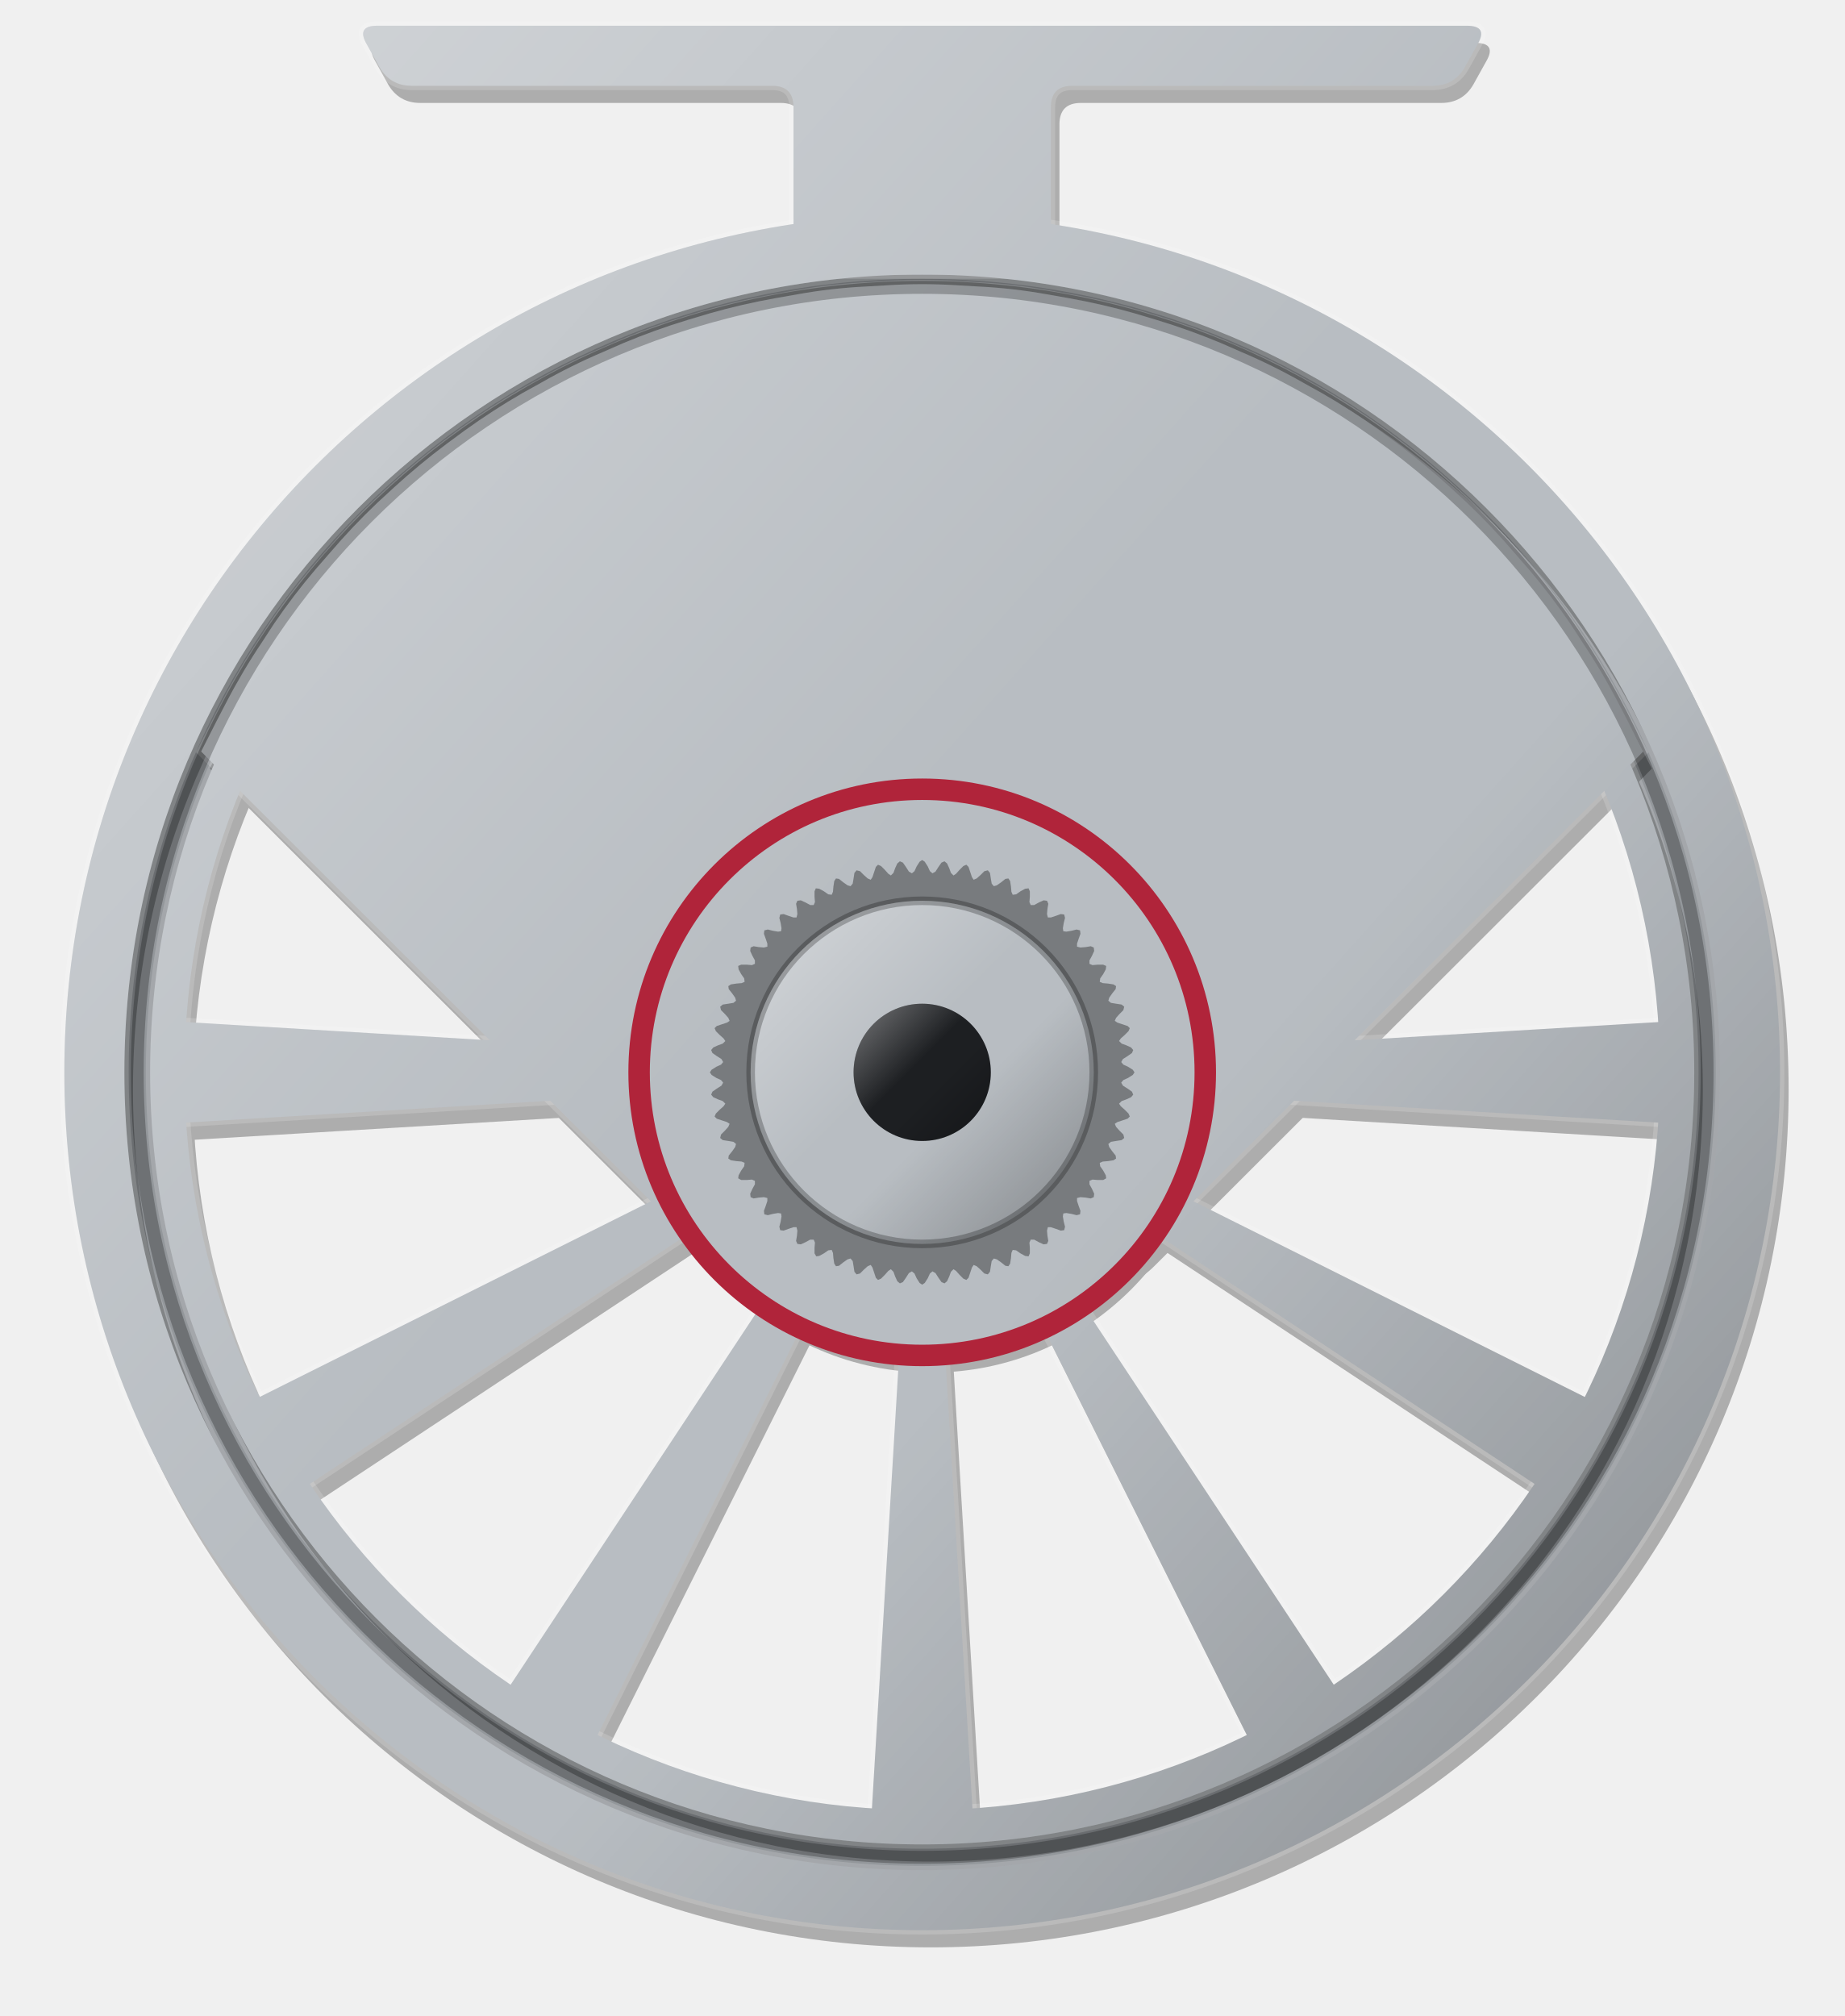
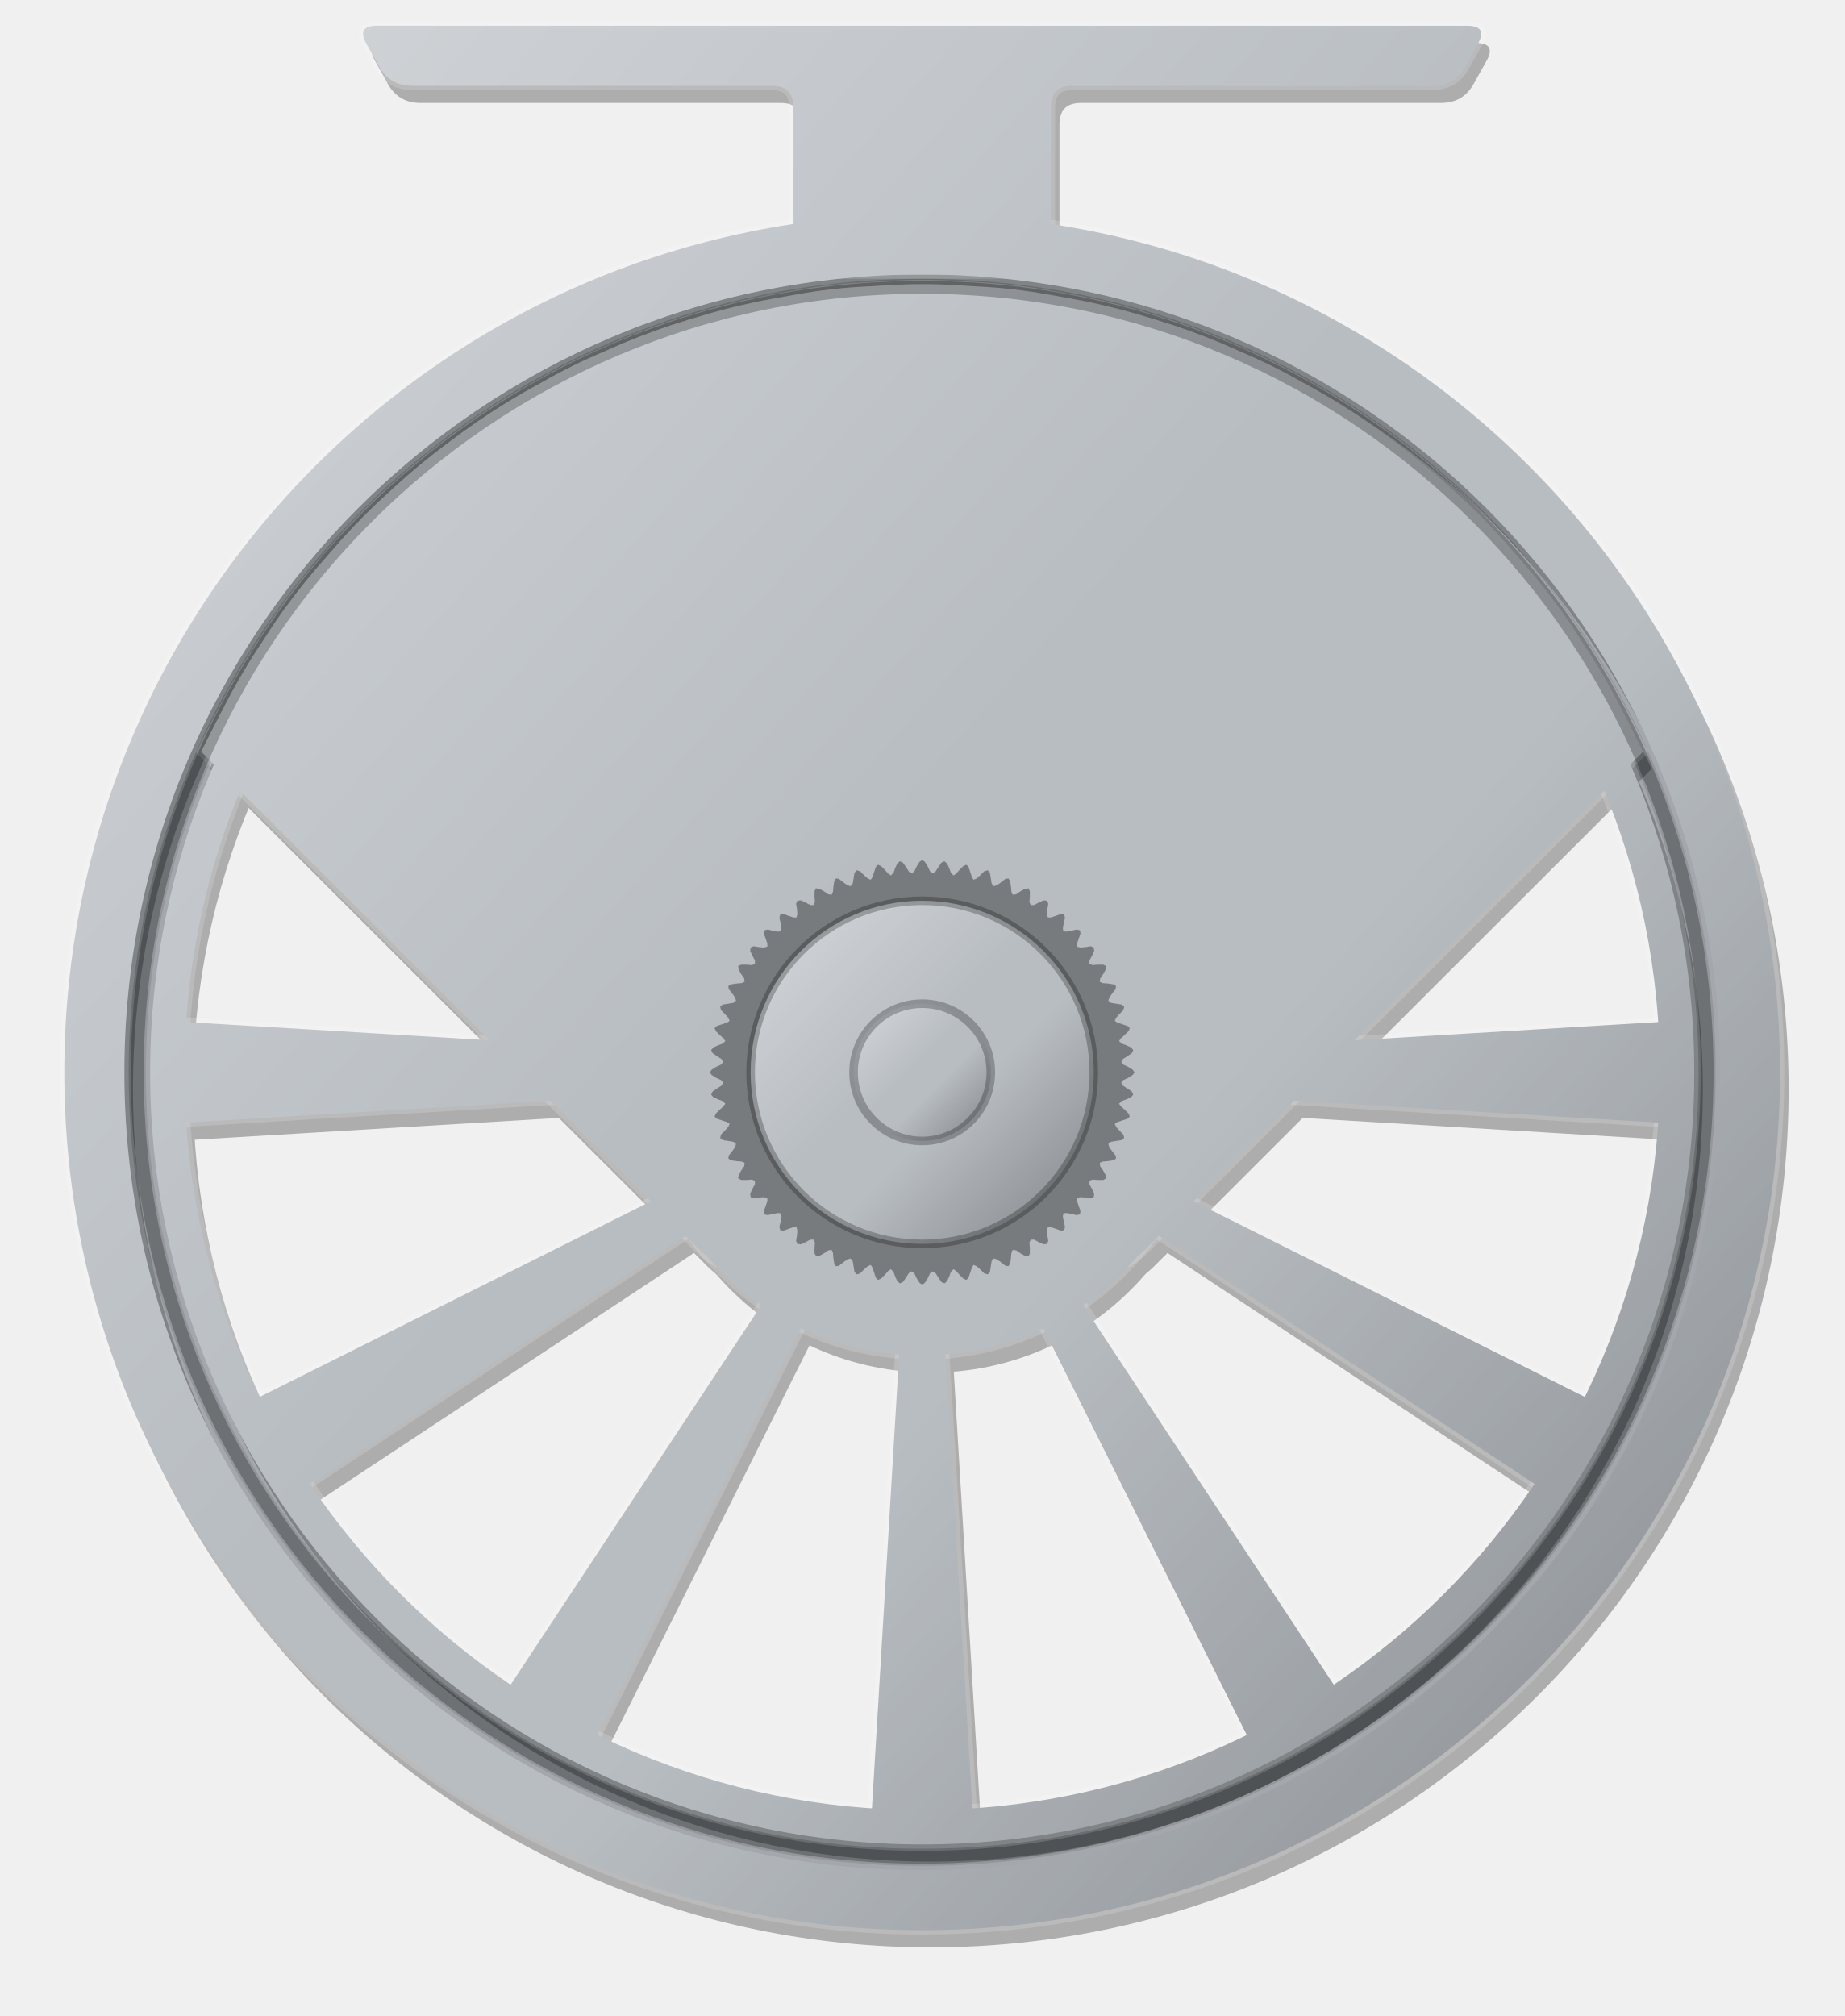
<svg xmlns="http://www.w3.org/2000/svg" viewBox="-215 -250 430 470" color="#b8bdc2">
  <defs>
    <linearGradient id="sheen" x1="0" y1="0" x2="1" y2="1">
      <stop offset="0" stop-color="#fff" stop-opacity=".4" />
      <stop offset=".45" stop-color="#fff" stop-opacity="0" />
      <stop offset=".6" stop-color="#000" stop-opacity="0" />
      <stop offset="1" stop-color="#000" stop-opacity=".3" />
    </linearGradient>
    <g id="back" fill-rule="evenodd">
      <path d="M-190 0a190 190 0 1 0 380 0a190 190 0 1 0 -380 0ZM-178 0a178 178 0 1 0 356 0a178 178 0 1 0 -356 0Z" />
    </g>
    <g id="body" fill-rule="evenodd">
      <path d="M-200 0a200 200 0 1 0 400 0a200 200 0 1 0 -400 0ZM-186 0a186 186 0 1 0 372 0a186 186 0 1 0 -372 0Z" />
      <path d="M-180 0a180 180 0 1 0 360 0a180 180 0 1 0 -360 0ZM-172 0a172 172 0 1 0 344 0a172 172 0 1 0 -344 0Z" />
      <path d="M-129.5 -239.7Q-132 -244 -127 -244L127 -244Q132 -244 129.5 -239.7L126.5 -234.3Q124 -230 119 -230L35 -230Q30 -230 30 -225L30 -191Q30 -186 25 -186L-25 -186Q-30 -186 -30 -191L-30 -225Q-30 -230 -35 -230L-119 -230Q-124 -230 -126.5 -234.3Z" />
      <path d="M52.3 41Q46.7 46.7 38.7 46.7L-38.7 46.7Q-46.7 46.7 -52.3 41L-162.5 -69.1Q-168.1 -74.8 -168.1 -74.8L-168.1 -74.8Q-168.1 -74.8 -164.5 -81.9L-162.1 -86.5Q-158.4 -93.6 -153.9 -100.3L-151.1 -104.6Q-146.6 -111.2 -141.4 -117.3L-138 -121.2Q-132.8 -127.3 -127 -132.8L-123.2 -136.3Q-117.3 -141.7 -110.9 -146.5L-106.7 -149.6Q-100.2 -154.3 -93.3 -158.3L-88.8 -160.8Q-81.8 -164.8 -74.5 -167.9L-69.7 -170Q-62.3 -173.1 -54.7 -175.4L-49.7 -176.9Q-42 -179.1 -34.1 -180.5L-29 -181.4Q-21.2 -182.8 -13.2 -183.2L-8 -183.5Q0 -184 8 -183.5L13.2 -183.2Q21.2 -182.8 29 -181.4L34.1 -180.5Q42 -179.1 49.7 -176.9L54.7 -175.4Q62.3 -173.1 69.7 -170L74.5 -167.9Q81.8 -164.8 88.8 -160.8L93.3 -158.3Q100.2 -154.3 106.7 -149.6L110.9 -146.5Q117.3 -141.7 123.2 -136.3L127 -132.8Q132.8 -127.3 138 -121.2L141.4 -117.3Q146.6 -111.2 151.1 -104.6L153.9 -100.3Q158.4 -93.6 162.1 -86.5L164.5 -81.9Q168.1 -74.8 168.1 -74.8L168.1 -74.8Q168.1 -74.8 162.5 -69.1Z" />
      <path d="M-66 0a66 66 0 1 0 132 0a66 66 0 1 0 -132 0Z" />
      <path d="M60 2Q60 5 63 5.2L173 11.8Q176 12 176 9L176 -9Q176 -12 173 -11.8L63 -5.2Q60 -5 60 -2Z" />
      <path d="M51 31.7Q49.5 34.3 52 36L143.9 96.7Q146.4 98.4 147.9 95.8L156.9 80.2Q158.4 77.6 155.7 76.3L57.1 27Q54.5 25.7 53 28.3Z" />
      <path d="M28.3 53Q25.7 54.5 27 57.1L76.3 155.7Q77.6 158.4 80.2 156.9L95.8 147.9Q98.4 146.4 96.7 143.9L36 52Q34.3 49.5 31.7 51Z" />
      <path d="M-2 60Q-5 60 -5.2 63L-11.8 173Q-12 176 -9 176L9 176Q12 176 11.8 173L5.2 63Q5 60 2 60Z" />
      <path d="M-31.7 51Q-34.3 49.5 -36 52L-96.7 143.9Q-98.4 146.4 -95.8 147.9L-80.2 156.9Q-77.6 158.4 -76.3 155.7L-27 57.1Q-25.7 54.5 -28.3 53Z" />
      <path d="M-53 28.3Q-54.5 25.7 -57.1 27L-155.7 76.3Q-158.4 77.6 -156.9 80.2L-147.9 95.8Q-146.4 98.4 -143.9 96.7L-52 36Q-49.5 34.3 -51 31.7Z" />
      <path d="M-60 -2Q-60 -5 -63 -5.2L-173 -11.8Q-176 -12 -176 -9L-176 9Q-176 12 -173 11.8L-63 5.2Q-60 5 -60 2Z" />
    </g>
    <mask id="body-mask">
      <use href="#body" fill="#fff" />
    </mask>
  </defs>
  <use href="#back" fill="currentColor" />
  <use href="#back" fill="#000" opacity=".2" />
  <use href="#body" fill="#000" opacity=".28" transform="translate(2 4)" />
  <use href="#body" fill="none" stroke="#fff" stroke-opacity=".16" stroke-width="2" />
  <use href="#body" fill="currentColor" />
  <rect x="-215" y="-250" width="430" height="470" fill="url(#sheen)" mask="url(#body-mask)" />
  <circle r="183" fill="none" stroke="#000" stroke-opacity=".25" stroke-width="3" />
-   <circle r="66" fill="none" stroke="#b0243a" stroke-width="5" />
  <path d="M49.5 0L49.1 0.6L48 1.3L46.9 1.8L46.4 2.4L46.8 3.1L47.9 3.8L48.9 4.5L49.2 5.2L48.7 5.8L47.6 6.3L46.5 6.7L45.9 7.3L46.3 7.9L47.2 8.7L48.1 9.6L48.4 10.3L47.9 10.8L46.7 11.2L45.5 11.6L44.9 12L45.2 12.7L46 13.6L46.9 14.5L47.1 15.3L46.5 15.8L45.2 16L44 16.2L43.4 16.7L43.6 17.4L44.3 18.4L45.1 19.4L45.2 20.1L44.6 20.5L43.3 20.7L42.1 20.8L41.4 21.1L41.5 21.9L42.2 22.9L42.8 24L42.9 24.7L42.2 25.1L40.9 25.1L39.7 25L39 25.3L39 26.1L39.6 27.2L40.1 28.3L40 29.1L39.3 29.4L38.1 29.2L36.9 29.1L36.1 29.3L36.1 30L36.5 31.2L36.9 32.3L36.8 33.1L36 33.3L34.8 33L33.6 32.8L32.9 32.9L32.8 33.6L33 34.8L33.3 36L33.1 36.8L32.3 36.9L31.2 36.5L30 36.1L29.3 36.1L29.1 36.9L29.2 38.1L29.4 39.3L29.1 40L28.3 40.1L27.2 39.6L26.1 39L25.3 39L25 39.7L25.1 40.9L25.1 42.2L24.8 42.9L24 42.8L22.9 42.2L21.9 41.5L21.1 41.4L20.8 42.1L20.7 43.3L20.5 44.6L20.1 45.2L19.4 45.1L18.4 44.3L17.4 43.6L16.7 43.4L16.2 44L16 45.2L15.8 46.5L15.3 47.1L14.5 46.9L13.6 46L12.7 45.2L12 44.9L11.6 45.5L11.2 46.7L10.8 47.9L10.3 48.4L9.6 48.1L8.7 47.2L7.9 46.3L7.3 45.9L6.7 46.5L6.3 47.6L5.8 48.7L5.2 49.2L4.5 48.9L3.8 47.9L3.1 46.8L2.4 46.4L1.8 46.9L1.3 48L0.6 49.1L0 49.5L-0.6 49.1L-1.3 48L-1.8 46.9L-2.4 46.4L-3.1 46.8L-3.8 47.9L-4.5 48.9L-5.2 49.2L-5.8 48.7L-6.3 47.6L-6.7 46.5L-7.3 45.9L-7.9 46.3L-8.7 47.2L-9.6 48.1L-10.3 48.4L-10.8 47.9L-11.2 46.7L-11.6 45.5L-12 44.9L-12.7 45.2L-13.6 46L-14.5 46.9L-15.3 47.1L-15.8 46.5L-16 45.2L-16.2 44L-16.7 43.4L-17.4 43.6L-18.4 44.3L-19.4 45.1L-20.1 45.2L-20.5 44.6L-20.7 43.3L-20.8 42.1L-21.1 41.4L-21.9 41.5L-22.9 42.2L-24 42.8L-24.7 42.9L-25.1 42.2L-25.1 40.9L-25 39.7L-25.3 39L-26.1 39L-27.2 39.6L-28.3 40.1L-29.1 40L-29.4 39.3L-29.2 38.1L-29.1 36.9L-29.3 36.1L-30 36.1L-31.2 36.5L-32.3 36.9L-33.1 36.8L-33.3 36L-33 34.8L-32.8 33.6L-32.9 32.9L-33.6 32.8L-34.8 33L-36 33.3L-36.8 33.1L-36.9 32.3L-36.5 31.2L-36.1 30L-36.1 29.3L-36.9 29.1L-38.1 29.2L-39.3 29.4L-40 29.1L-40.1 28.3L-39.6 27.2L-39 26.1L-39 25.3L-39.7 25L-40.9 25.1L-42.2 25.1L-42.9 24.7L-42.8 24L-42.2 22.9L-41.5 21.9L-41.4 21.1L-42.1 20.8L-43.3 20.7L-44.6 20.5L-45.2 20.1L-45.1 19.4L-44.3 18.4L-43.6 17.4L-43.4 16.7L-44 16.2L-45.2 16L-46.5 15.8L-47.1 15.3L-46.9 14.5L-46 13.6L-45.2 12.7L-44.9 12L-45.5 11.6L-46.7 11.2L-47.9 10.8L-48.4 10.3L-48.1 9.6L-47.2 8.7L-46.3 7.9L-45.9 7.3L-46.5 6.7L-47.6 6.3L-48.7 5.8L-49.2 5.2L-48.9 4.5L-47.9 3.8L-46.8 3.1L-46.4 2.4L-46.9 1.8L-48 1.3L-49.1 0.6L-49.5 0L-49.1 -0.6L-48 -1.3L-46.9 -1.8L-46.4 -2.4L-46.8 -3.1L-47.9 -3.8L-48.9 -4.5L-49.2 -5.2L-48.7 -5.8L-47.6 -6.3L-46.5 -6.7L-45.9 -7.3L-46.3 -7.9L-47.2 -8.7L-48.1 -9.6L-48.4 -10.3L-47.9 -10.8L-46.7 -11.2L-45.5 -11.6L-44.9 -12L-45.2 -12.7L-46 -13.6L-46.9 -14.5L-47.1 -15.3L-46.5 -15.8L-45.2 -16L-44 -16.2L-43.4 -16.7L-43.6 -17.4L-44.3 -18.4L-45.1 -19.4L-45.2 -20.1L-44.6 -20.5L-43.3 -20.7L-42.1 -20.8L-41.4 -21.1L-41.5 -21.9L-42.2 -22.9L-42.8 -24L-42.9 -24.8L-42.2 -25.1L-40.9 -25.1L-39.7 -25L-39 -25.3L-39 -26.1L-39.6 -27.2L-40.1 -28.3L-40 -29.1L-39.3 -29.4L-38.1 -29.2L-36.9 -29.1L-36.1 -29.3L-36.1 -30L-36.5 -31.2L-36.9 -32.3L-36.8 -33.1L-36 -33.3L-34.8 -33L-33.6 -32.8L-32.9 -32.9L-32.8 -33.6L-33 -34.8L-33.3 -36L-33.1 -36.8L-32.3 -36.9L-31.2 -36.5L-30 -36.1L-29.3 -36.1L-29.1 -36.9L-29.2 -38.1L-29.4 -39.3L-29.1 -40L-28.3 -40.1L-27.2 -39.6L-26.1 -39L-25.3 -39L-25 -39.7L-25.1 -40.9L-25.1 -42.2L-24.8 -42.9L-24 -42.8L-22.9 -42.2L-21.9 -41.5L-21.1 -41.4L-20.8 -42.1L-20.7 -43.3L-20.5 -44.6L-20.1 -45.2L-19.4 -45.1L-18.4 -44.3L-17.4 -43.6L-16.7 -43.4L-16.2 -44L-16 -45.2L-15.8 -46.5L-15.3 -47.1L-14.5 -46.9L-13.6 -46L-12.7 -45.2L-12 -44.9L-11.6 -45.5L-11.2 -46.7L-10.8 -47.9L-10.3 -48.4L-9.6 -48.1L-8.7 -47.2L-7.9 -46.3L-7.3 -45.9L-6.7 -46.5L-6.3 -47.6L-5.8 -48.7L-5.2 -49.2L-4.5 -48.9L-3.8 -47.9L-3.1 -46.8L-2.4 -46.4L-1.8 -46.9L-1.3 -48L-0.6 -49.1L0 -49.5L0.6 -49.1L1.3 -48L1.8 -46.9L2.4 -46.4L3.1 -46.8L3.8 -47.9L4.5 -48.9L5.2 -49.2L5.8 -48.7L6.3 -47.6L6.7 -46.5L7.3 -45.9L7.9 -46.3L8.7 -47.2L9.6 -48.1L10.3 -48.4L10.8 -47.9L11.2 -46.7L11.6 -45.5L12 -44.9L12.7 -45.2L13.6 -46L14.5 -46.9L15.3 -47.1L15.8 -46.5L16 -45.2L16.2 -44L16.7 -43.4L17.4 -43.6L18.4 -44.3L19.4 -45.1L20.1 -45.2L20.5 -44.6L20.7 -43.3L20.8 -42.1L21.1 -41.4L21.9 -41.5L22.9 -42.2L24 -42.8L24.8 -42.9L25.1 -42.2L25.1 -40.9L25 -39.7L25.3 -39L26.1 -39L27.2 -39.6L28.3 -40.1L29.1 -40L29.4 -39.3L29.2 -38.1L29.1 -36.9L29.3 -36.1L30 -36.1L31.2 -36.5L32.3 -36.9L33.1 -36.8L33.3 -36L33 -34.8L32.8 -33.6L32.9 -32.9L33.6 -32.8L34.8 -33L36 -33.3L36.8 -33.1L36.9 -32.3L36.5 -31.2L36.1 -30L36.1 -29.3L36.9 -29.1L38.1 -29.2L39.3 -29.4L40 -29.1L40.1 -28.3L39.6 -27.2L39 -26.1L39 -25.3L39.7 -25L40.9 -25.1L42.2 -25.1L42.9 -24.8L42.8 -24L42.2 -22.9L41.5 -21.9L41.4 -21.1L42.1 -20.8L43.3 -20.7L44.6 -20.5L45.2 -20.1L45.1 -19.4L44.3 -18.4L43.6 -17.4L43.4 -16.7L44 -16.2L45.2 -16L46.5 -15.8L47.1 -15.3L46.9 -14.5L46 -13.6L45.2 -12.7L44.9 -12L45.5 -11.6L46.7 -11.2L47.9 -10.8L48.4 -10.3L48.1 -9.6L47.2 -8.7L46.3 -7.9L45.9 -7.3L46.5 -6.7L47.6 -6.3L48.7 -5.8L49.2 -5.2L48.9 -4.5L47.9 -3.8L46.8 -3.1L46.4 -2.4L46.9 -1.8L48 -1.3L49.1 -0.6Z" fill="currentColor" />
  <path d="M49.5 0L49.1 0.6L48 1.3L46.9 1.8L46.4 2.4L46.8 3.1L47.9 3.8L48.9 4.5L49.2 5.2L48.7 5.8L47.6 6.3L46.5 6.7L45.9 7.3L46.3 7.9L47.2 8.7L48.1 9.6L48.4 10.3L47.9 10.8L46.7 11.2L45.5 11.6L44.9 12L45.2 12.7L46 13.6L46.9 14.5L47.1 15.3L46.5 15.8L45.2 16L44 16.2L43.4 16.7L43.6 17.4L44.3 18.4L45.1 19.4L45.2 20.1L44.6 20.5L43.3 20.7L42.1 20.8L41.4 21.1L41.5 21.9L42.2 22.9L42.8 24L42.9 24.7L42.2 25.1L40.9 25.1L39.7 25L39 25.3L39 26.1L39.6 27.2L40.1 28.3L40 29.1L39.3 29.4L38.1 29.2L36.9 29.1L36.1 29.3L36.1 30L36.5 31.2L36.9 32.3L36.8 33.1L36 33.3L34.8 33L33.6 32.8L32.9 32.9L32.8 33.6L33 34.8L33.3 36L33.1 36.8L32.3 36.9L31.2 36.5L30 36.1L29.3 36.1L29.1 36.9L29.2 38.1L29.4 39.3L29.1 40L28.3 40.1L27.2 39.6L26.1 39L25.3 39L25 39.7L25.1 40.9L25.1 42.2L24.8 42.9L24 42.8L22.9 42.2L21.9 41.5L21.1 41.4L20.8 42.1L20.7 43.3L20.5 44.6L20.1 45.2L19.4 45.1L18.4 44.3L17.4 43.6L16.7 43.4L16.2 44L16 45.2L15.8 46.5L15.3 47.1L14.5 46.9L13.6 46L12.7 45.2L12 44.9L11.6 45.5L11.2 46.7L10.8 47.9L10.3 48.4L9.6 48.1L8.7 47.2L7.9 46.3L7.3 45.9L6.7 46.5L6.3 47.6L5.8 48.7L5.2 49.2L4.5 48.9L3.8 47.9L3.1 46.8L2.4 46.4L1.8 46.9L1.3 48L0.6 49.1L0 49.5L-0.6 49.1L-1.3 48L-1.8 46.9L-2.4 46.4L-3.1 46.8L-3.8 47.9L-4.5 48.9L-5.2 49.2L-5.8 48.7L-6.3 47.6L-6.7 46.5L-7.3 45.9L-7.9 46.3L-8.7 47.2L-9.6 48.1L-10.3 48.4L-10.8 47.9L-11.2 46.7L-11.6 45.5L-12 44.9L-12.7 45.2L-13.6 46L-14.5 46.9L-15.3 47.1L-15.8 46.5L-16 45.2L-16.2 44L-16.7 43.4L-17.4 43.6L-18.4 44.3L-19.4 45.1L-20.1 45.2L-20.5 44.6L-20.7 43.3L-20.8 42.1L-21.1 41.4L-21.9 41.5L-22.9 42.2L-24 42.8L-24.7 42.9L-25.1 42.2L-25.1 40.9L-25 39.7L-25.3 39L-26.1 39L-27.2 39.6L-28.3 40.1L-29.1 40L-29.4 39.3L-29.2 38.1L-29.1 36.9L-29.3 36.1L-30 36.1L-31.2 36.5L-32.3 36.9L-33.1 36.8L-33.3 36L-33 34.8L-32.8 33.6L-32.9 32.9L-33.6 32.8L-34.8 33L-36 33.3L-36.8 33.1L-36.9 32.3L-36.5 31.2L-36.1 30L-36.1 29.3L-36.9 29.1L-38.1 29.2L-39.3 29.4L-40 29.1L-40.1 28.3L-39.6 27.2L-39 26.1L-39 25.3L-39.7 25L-40.9 25.1L-42.2 25.1L-42.9 24.7L-42.8 24L-42.2 22.9L-41.5 21.9L-41.4 21.1L-42.1 20.8L-43.3 20.7L-44.6 20.5L-45.2 20.1L-45.1 19.4L-44.3 18.4L-43.6 17.4L-43.4 16.7L-44 16.2L-45.2 16L-46.5 15.8L-47.1 15.3L-46.9 14.5L-46 13.6L-45.2 12.7L-44.9 12L-45.5 11.6L-46.7 11.2L-47.9 10.8L-48.4 10.3L-48.1 9.6L-47.2 8.7L-46.3 7.9L-45.9 7.3L-46.5 6.7L-47.6 6.3L-48.7 5.8L-49.2 5.2L-48.9 4.5L-47.9 3.8L-46.8 3.1L-46.4 2.4L-46.9 1.8L-48 1.3L-49.1 0.6L-49.5 0L-49.1 -0.6L-48 -1.3L-46.9 -1.8L-46.4 -2.4L-46.8 -3.1L-47.9 -3.8L-48.9 -4.5L-49.2 -5.2L-48.7 -5.8L-47.6 -6.3L-46.5 -6.7L-45.9 -7.3L-46.3 -7.9L-47.2 -8.7L-48.1 -9.6L-48.4 -10.3L-47.9 -10.8L-46.7 -11.2L-45.5 -11.6L-44.9 -12L-45.2 -12.7L-46 -13.6L-46.9 -14.5L-47.1 -15.3L-46.5 -15.8L-45.2 -16L-44 -16.2L-43.4 -16.7L-43.6 -17.4L-44.3 -18.4L-45.1 -19.4L-45.2 -20.1L-44.6 -20.5L-43.3 -20.7L-42.1 -20.8L-41.4 -21.1L-41.5 -21.9L-42.2 -22.9L-42.8 -24L-42.9 -24.8L-42.2 -25.1L-40.9 -25.1L-39.7 -25L-39 -25.3L-39 -26.1L-39.6 -27.2L-40.1 -28.3L-40 -29.1L-39.3 -29.4L-38.1 -29.2L-36.9 -29.1L-36.1 -29.3L-36.1 -30L-36.5 -31.2L-36.9 -32.3L-36.8 -33.1L-36 -33.3L-34.8 -33L-33.6 -32.8L-32.9 -32.9L-32.8 -33.6L-33 -34.8L-33.3 -36L-33.1 -36.8L-32.3 -36.9L-31.2 -36.5L-30 -36.1L-29.3 -36.1L-29.1 -36.9L-29.2 -38.1L-29.4 -39.3L-29.1 -40L-28.3 -40.1L-27.2 -39.6L-26.1 -39L-25.3 -39L-25 -39.7L-25.1 -40.9L-25.1 -42.2L-24.8 -42.9L-24 -42.8L-22.9 -42.2L-21.9 -41.5L-21.1 -41.4L-20.8 -42.1L-20.7 -43.3L-20.5 -44.6L-20.1 -45.2L-19.4 -45.1L-18.4 -44.3L-17.4 -43.6L-16.7 -43.4L-16.2 -44L-16 -45.2L-15.8 -46.5L-15.3 -47.1L-14.5 -46.9L-13.6 -46L-12.7 -45.2L-12 -44.9L-11.6 -45.5L-11.2 -46.7L-10.8 -47.9L-10.3 -48.4L-9.6 -48.1L-8.7 -47.2L-7.9 -46.3L-7.3 -45.9L-6.7 -46.5L-6.3 -47.6L-5.8 -48.7L-5.2 -49.2L-4.5 -48.9L-3.8 -47.9L-3.1 -46.8L-2.4 -46.4L-1.8 -46.9L-1.3 -48L-0.6 -49.1L0 -49.5L0.6 -49.1L1.3 -48L1.8 -46.9L2.4 -46.4L3.1 -46.8L3.8 -47.9L4.5 -48.9L5.2 -49.2L5.8 -48.7L6.3 -47.6L6.7 -46.5L7.3 -45.9L7.9 -46.3L8.7 -47.2L9.6 -48.1L10.3 -48.4L10.8 -47.9L11.2 -46.7L11.6 -45.5L12 -44.9L12.7 -45.2L13.6 -46L14.5 -46.9L15.3 -47.1L15.8 -46.5L16 -45.2L16.2 -44L16.7 -43.4L17.4 -43.6L18.4 -44.3L19.4 -45.1L20.1 -45.2L20.5 -44.6L20.7 -43.3L20.8 -42.1L21.1 -41.4L21.9 -41.5L22.9 -42.2L24 -42.8L24.8 -42.9L25.1 -42.2L25.1 -40.9L25 -39.7L25.3 -39L26.1 -39L27.2 -39.6L28.3 -40.1L29.1 -40L29.4 -39.3L29.2 -38.1L29.1 -36.9L29.3 -36.1L30 -36.1L31.2 -36.5L32.3 -36.9L33.1 -36.8L33.3 -36L33 -34.8L32.8 -33.6L32.9 -32.9L33.6 -32.8L34.8 -33L36 -33.3L36.8 -33.1L36.9 -32.3L36.5 -31.2L36.1 -30L36.1 -29.3L36.9 -29.1L38.1 -29.2L39.3 -29.4L40 -29.1L40.1 -28.3L39.6 -27.2L39 -26.1L39 -25.3L39.7 -25L40.9 -25.1L42.2 -25.1L42.9 -24.8L42.8 -24L42.2 -22.9L41.5 -21.9L41.4 -21.1L42.1 -20.8L43.3 -20.7L44.6 -20.5L45.2 -20.1L45.1 -19.4L44.3 -18.4L43.6 -17.4L43.4 -16.7L44 -16.2L45.2 -16L46.5 -15.8L47.1 -15.3L46.9 -14.5L46 -13.6L45.2 -12.7L44.9 -12L45.5 -11.6L46.7 -11.2L47.9 -10.8L48.4 -10.3L48.1 -9.6L47.2 -8.7L46.3 -7.9L45.9 -7.3L46.5 -6.7L47.6 -6.3L48.7 -5.8L49.2 -5.2L48.9 -4.5L47.9 -3.8L46.8 -3.1L46.4 -2.4L46.9 -1.8L48 -1.3L49.1 -0.6Z" fill="#000" fill-opacity=".35" />
  <circle r="40" fill="currentColor" />
  <circle r="40" fill="url(#sheen)" />
  <circle r="40" fill="none" stroke="#000" stroke-opacity=".25" stroke-width="2" />
-   <circle r="16" fill="#1d1f22" />
+   <circle r="16" fill="currentColor" />
  <circle r="16" fill="url(#sheen)" />
+   <circle r="16" fill="none" stroke="#000" stroke-opacity=".25" stroke-width="2" />
</svg>
